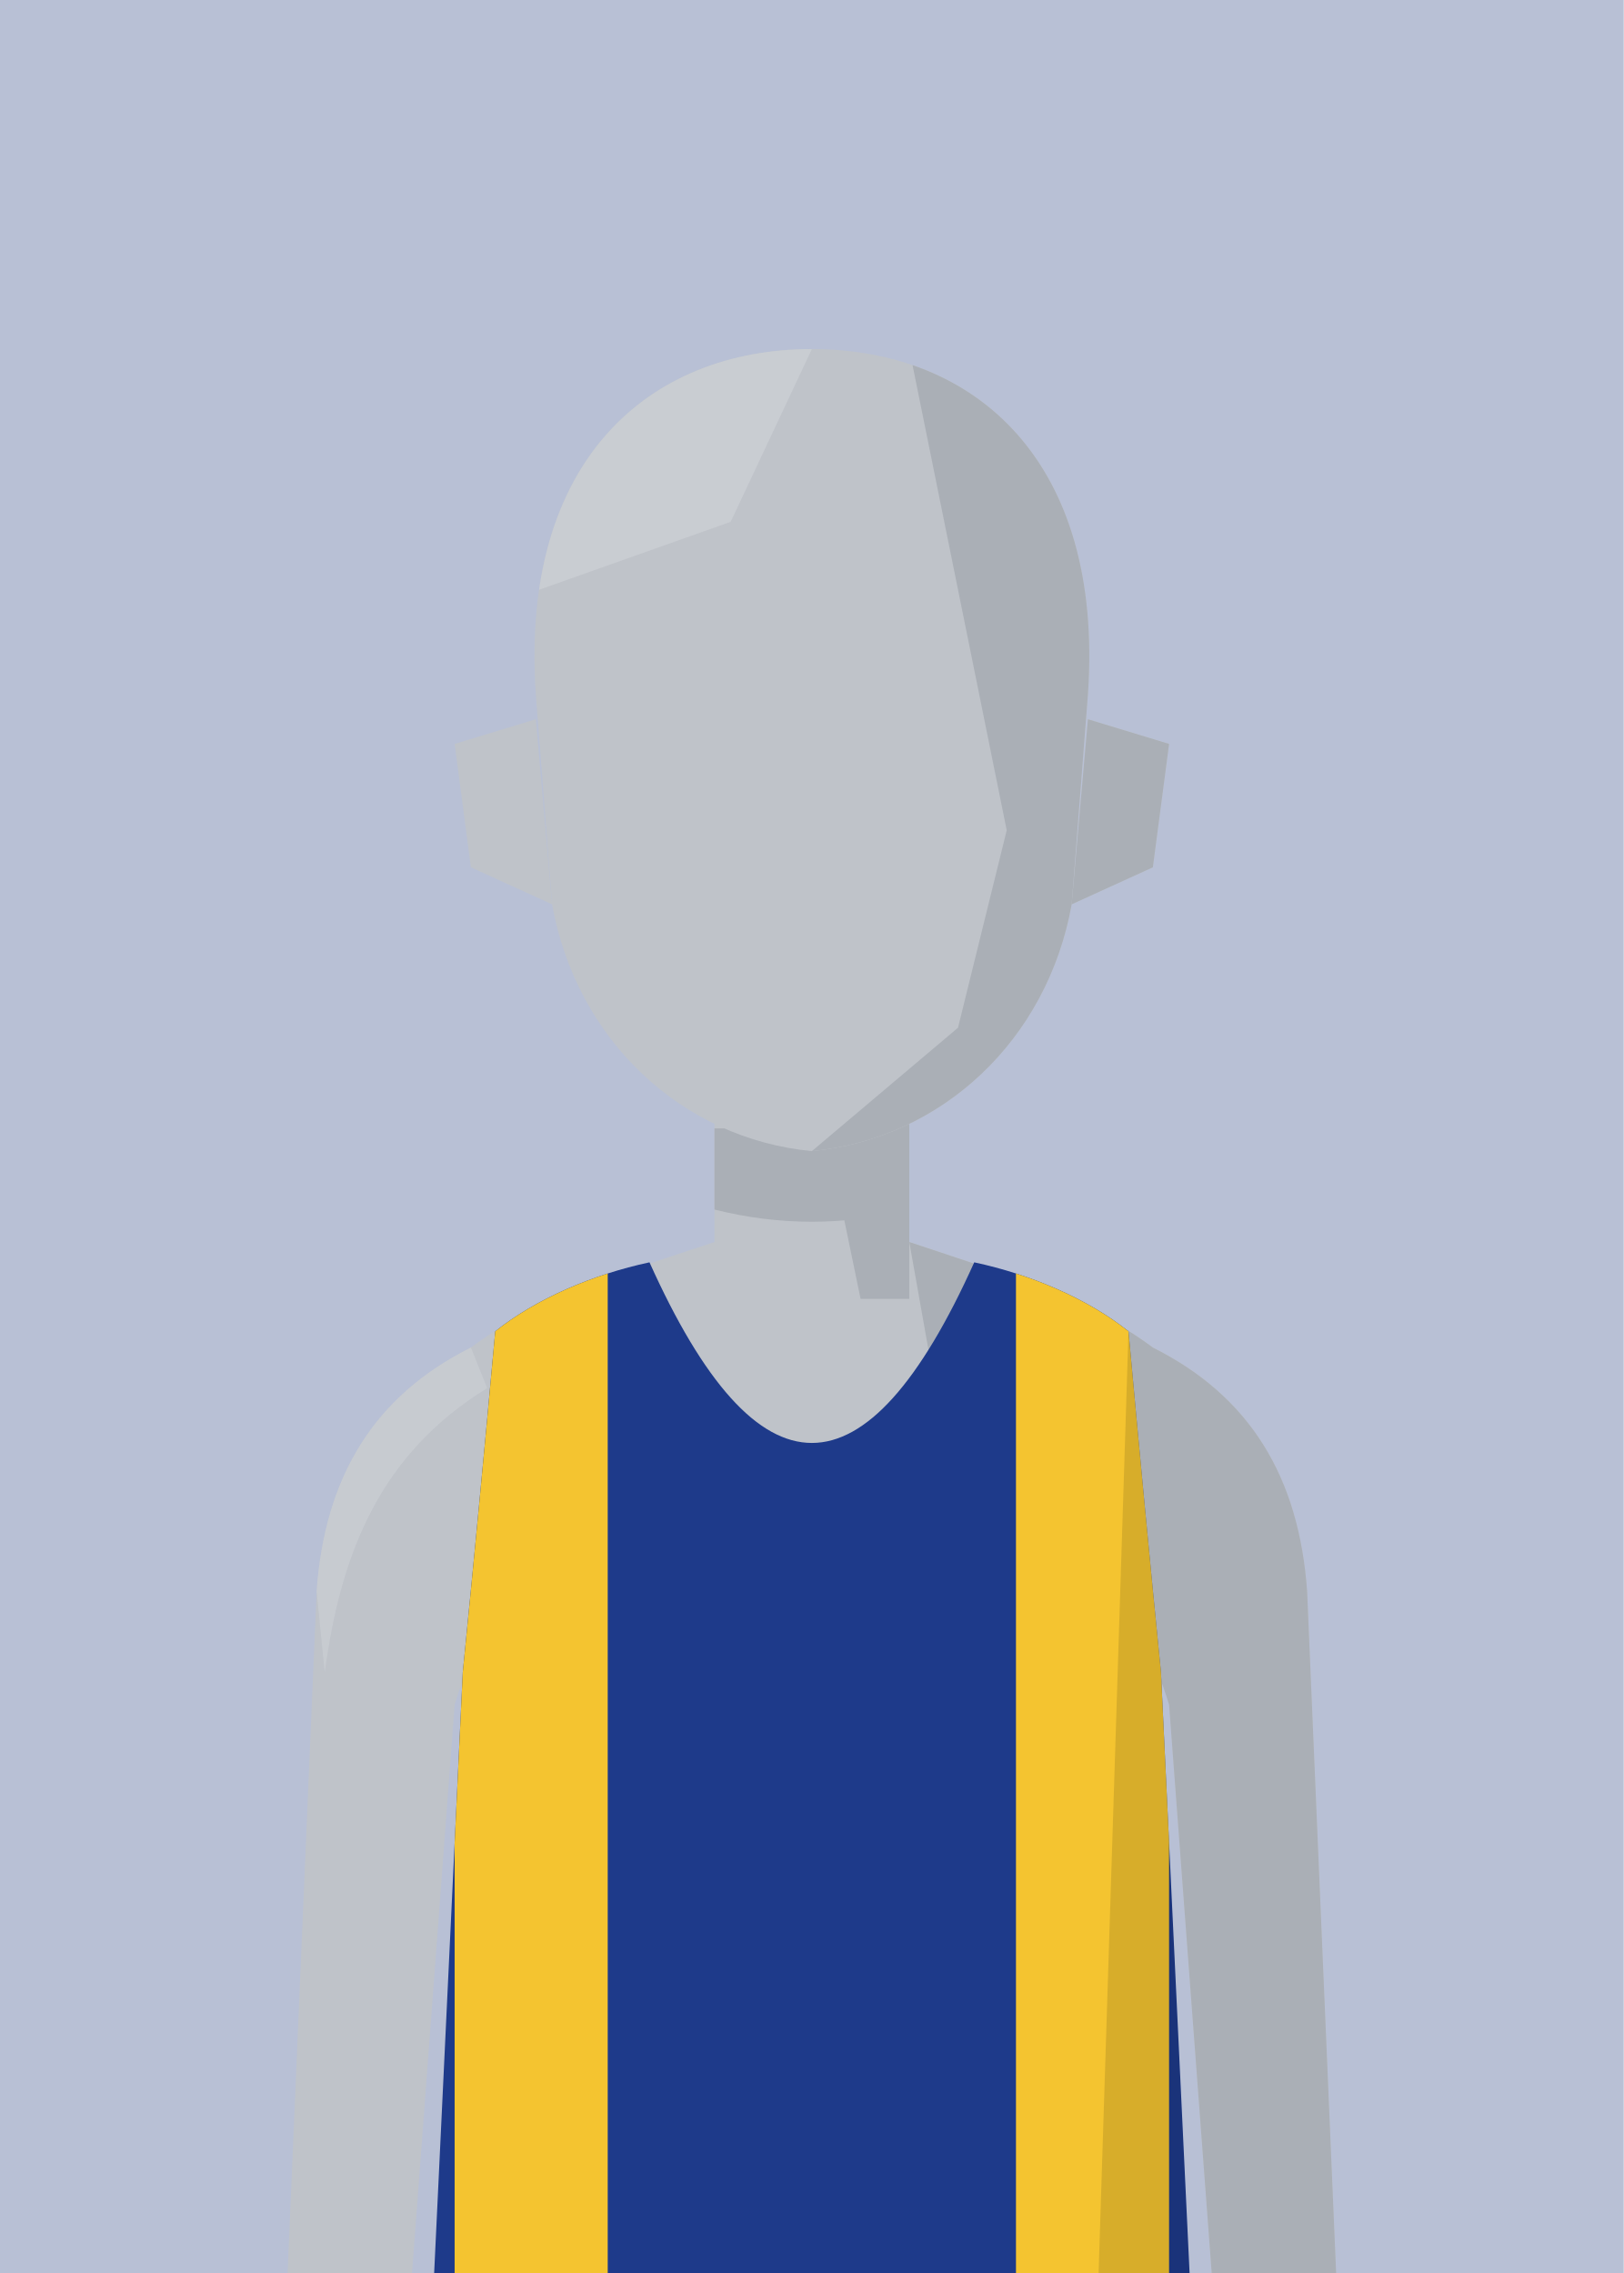
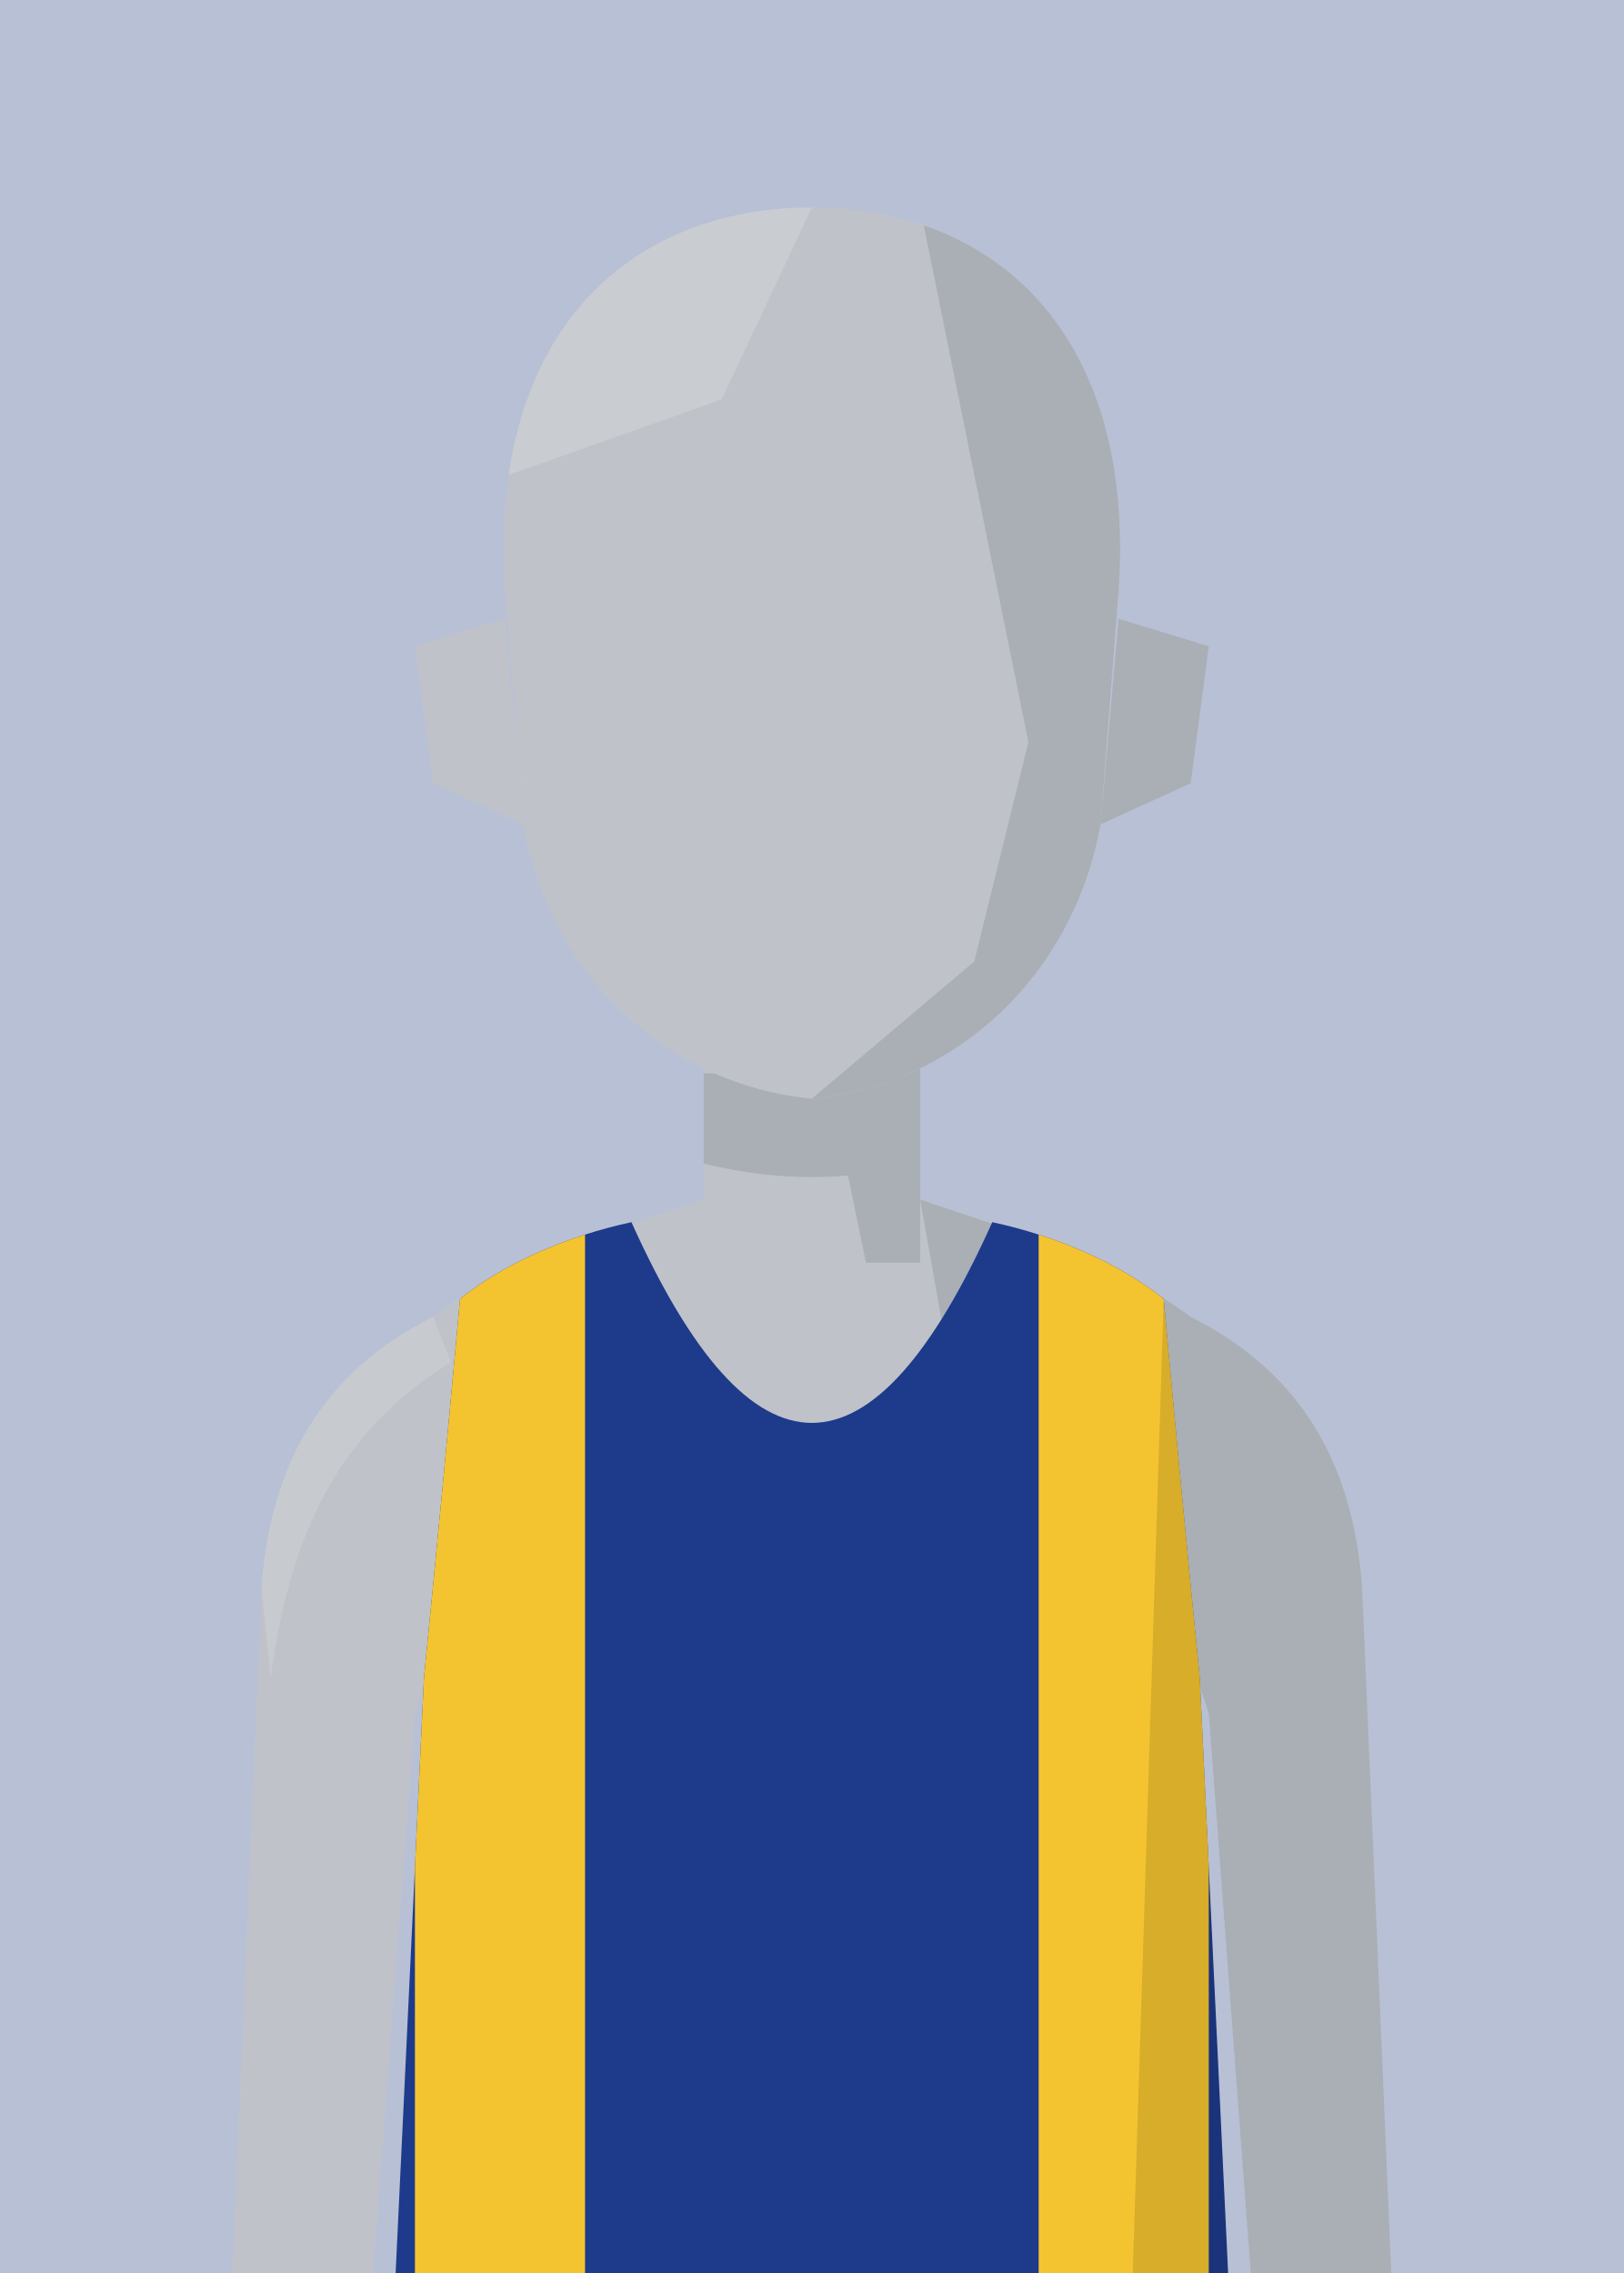
- <svg xmlns="http://www.w3.org/2000/svg" viewBox="0 0 200 280">
+ <svg xmlns="http://www.w3.org/2000/svg" viewBox="10 20 180 252">
  <defs>
    <clipPath id="vf">
      <path d="M53,330 L57,246 Q59,226 61,204 C66,200 73,197 80,195.5 Q100,240 120,195.5 C127,197 134,200 139,204 Q141,226 143,246 L147,330 Z" />
    </clipPath>
    <clipPath id="hf">
      <path d="M66,96 C64,58 80,40 100,40 C120,40 136,58 134,96 L132,130 C129,152 116,168 100,170 C84,168 71,152 68,130 Z" />
    </clipPath>
    <clipPath id="rf">
      <rect x="100" y="0" width="100" height="300" />
    </clipPath>
    <clipPath id="ef">
      <path d="M76,112 Q85,105 94,112 Q85,117 76,112 Z" />
      <path d="M106,112 Q115,105 124,112 Q115,117 106,112 Z" />
    </clipPath>
    <clipPath id="cf">
      <rect x="0" y="92" width="200" height="300" />
    </clipPath>
  </defs>
  <rect width="200" height="280" fill="#B8C0D5" />
  <g transform="translate(0,-40)">
    <rect x="88" y="171" width="24" height="37" fill="#BFC3C9" />
    <path d="M88,193 C76,197 66,200 58,206 C46,212 40,222 39,236 L35,330 L50,330 L56,250 Q59,240 64,238 L136,238 Q141,240 144,250 L150,330 L165,330 L161,236 C160,222 154,212 142,206 C134,200 124,197 112,193" fill="#BFC3C9" />
    <g fill="#AAAFB6">
      <path d="M112,193 C124,197 134,200 142,206 C154,212 160,222 161,236 L165,330 L150,330 L144,250 Q141,240 136,238 L120,238 Z" />
      <path d="M58,206 C46,212 40,222 39,236 L40,246 C42,231 47,219 60,211 Z" fill="#CDD1D6" opacity=".6" />
      <polygon points="100,171 112,171 112,200 106,200" />
      <path d="M88,179 L112,179 L112,189 Q100,192 88,189 Z" />
    </g>
    <g transform="translate(0,83) scale(1,0.76) translate(0,-40)">
      <g fill="#BFC3C9">
        <path d="M66,100 L56,104 L58,124 L68,130 Z" />
        <path d="M134,100 L144,104 L142,124 L132,130 Z" />
        <path d="M66,96 C64,58 80,40 100,40 C120,40 136,58 134,96 L132,130 C129,152 116,168 100,170 C84,168 71,152 68,130 Z" />
      </g>
      <path d="M134,100 L144,104 L142,124 L132,130 Z" fill="#AAAFB6" />
      <g clip-path="url(#hf)">
        <polygon points="112,40 140,40 140,180 100,180 100,170 118,150 124,118 120,92" fill="#AAAFB6" />
        <polygon points="60,40 100,40 90,68 60,82" fill="#CDD1D6" opacity=".7" />
      </g>
    </g>
    <g clip-path="url(#vf)">
      <path d="M53,330 L57,246 Q59,226 61,204 C66,200 73,197 80,195.5 Q100,240 120,195.5 C127,197 134,200 139,204 Q141,226 143,246 L147,330 Z" fill="#1e3a8a" />
      <g transform="matrix(6.2857 0 0 6.5 37.14 193)">
        <rect x="3" y="0" width="3" height="20" fill="#f4c430" />
        <rect x="14" y="0" width="3" height="20" fill="#f4c430" />
      </g>
      <path d="M139,204 Q141,226 143,246 L147,330 L135,330 Z" fill="#000" opacity="0.12" />
    </g>
  </g>
</svg>
